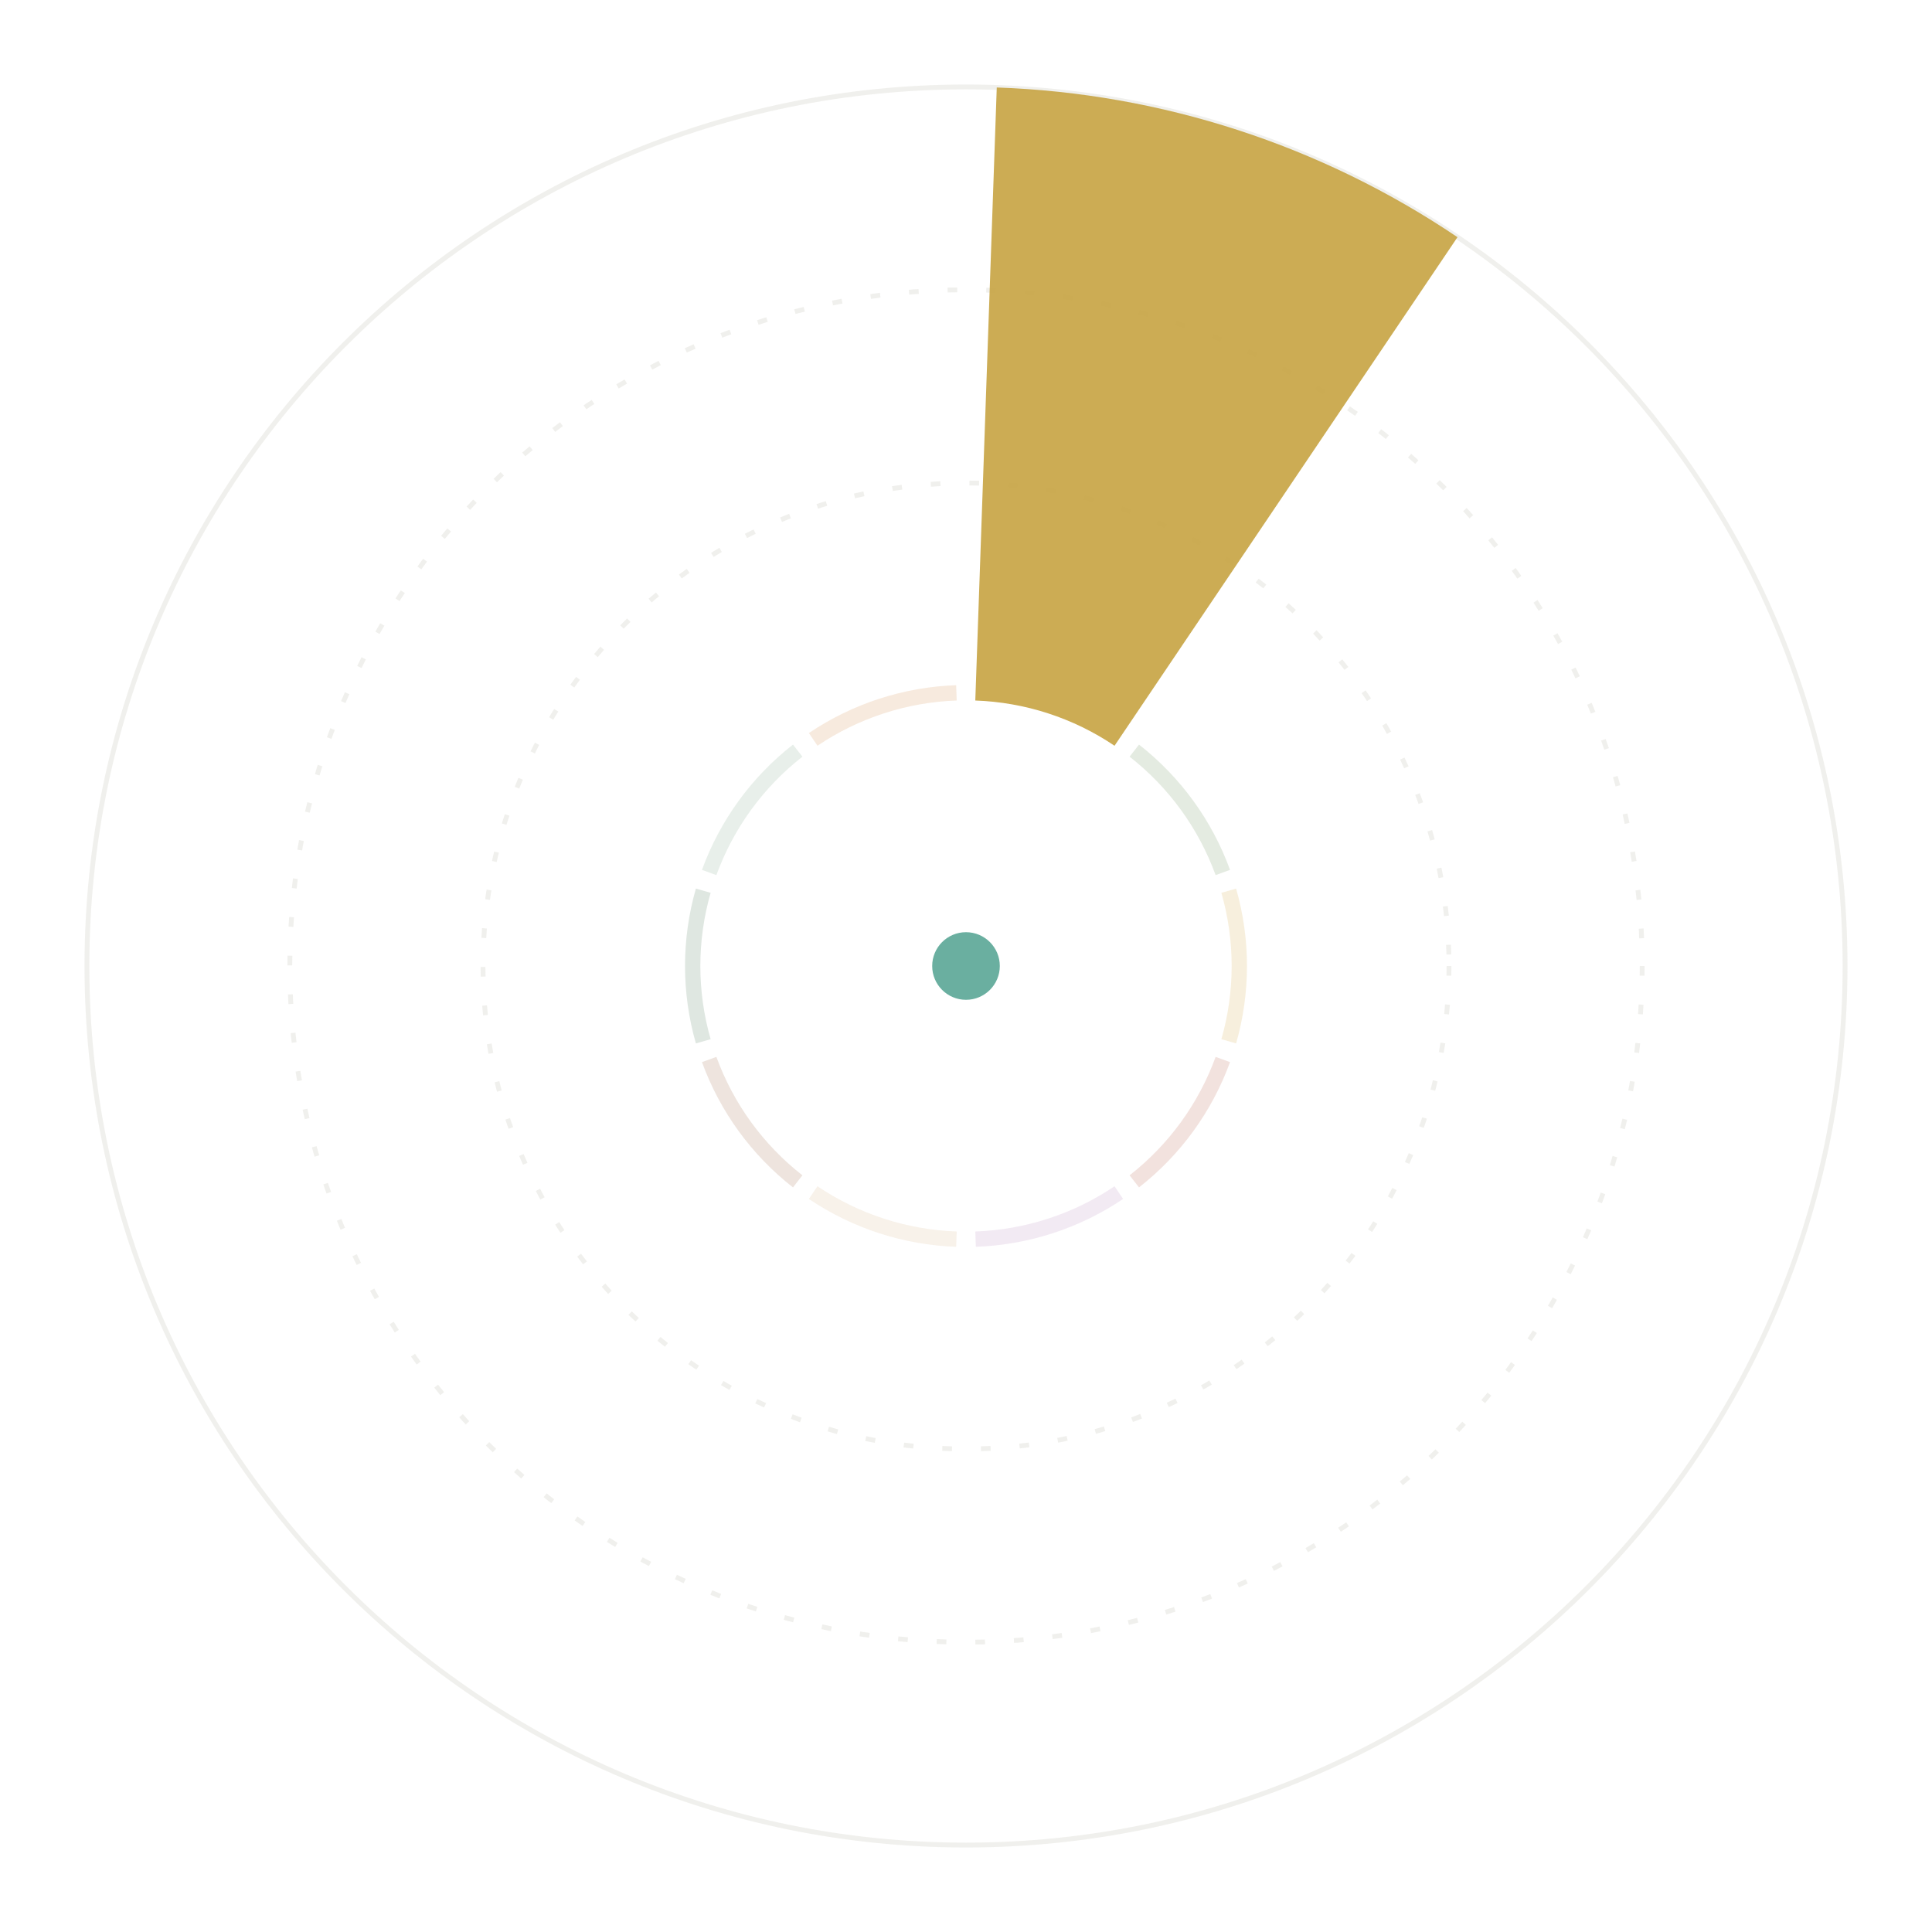
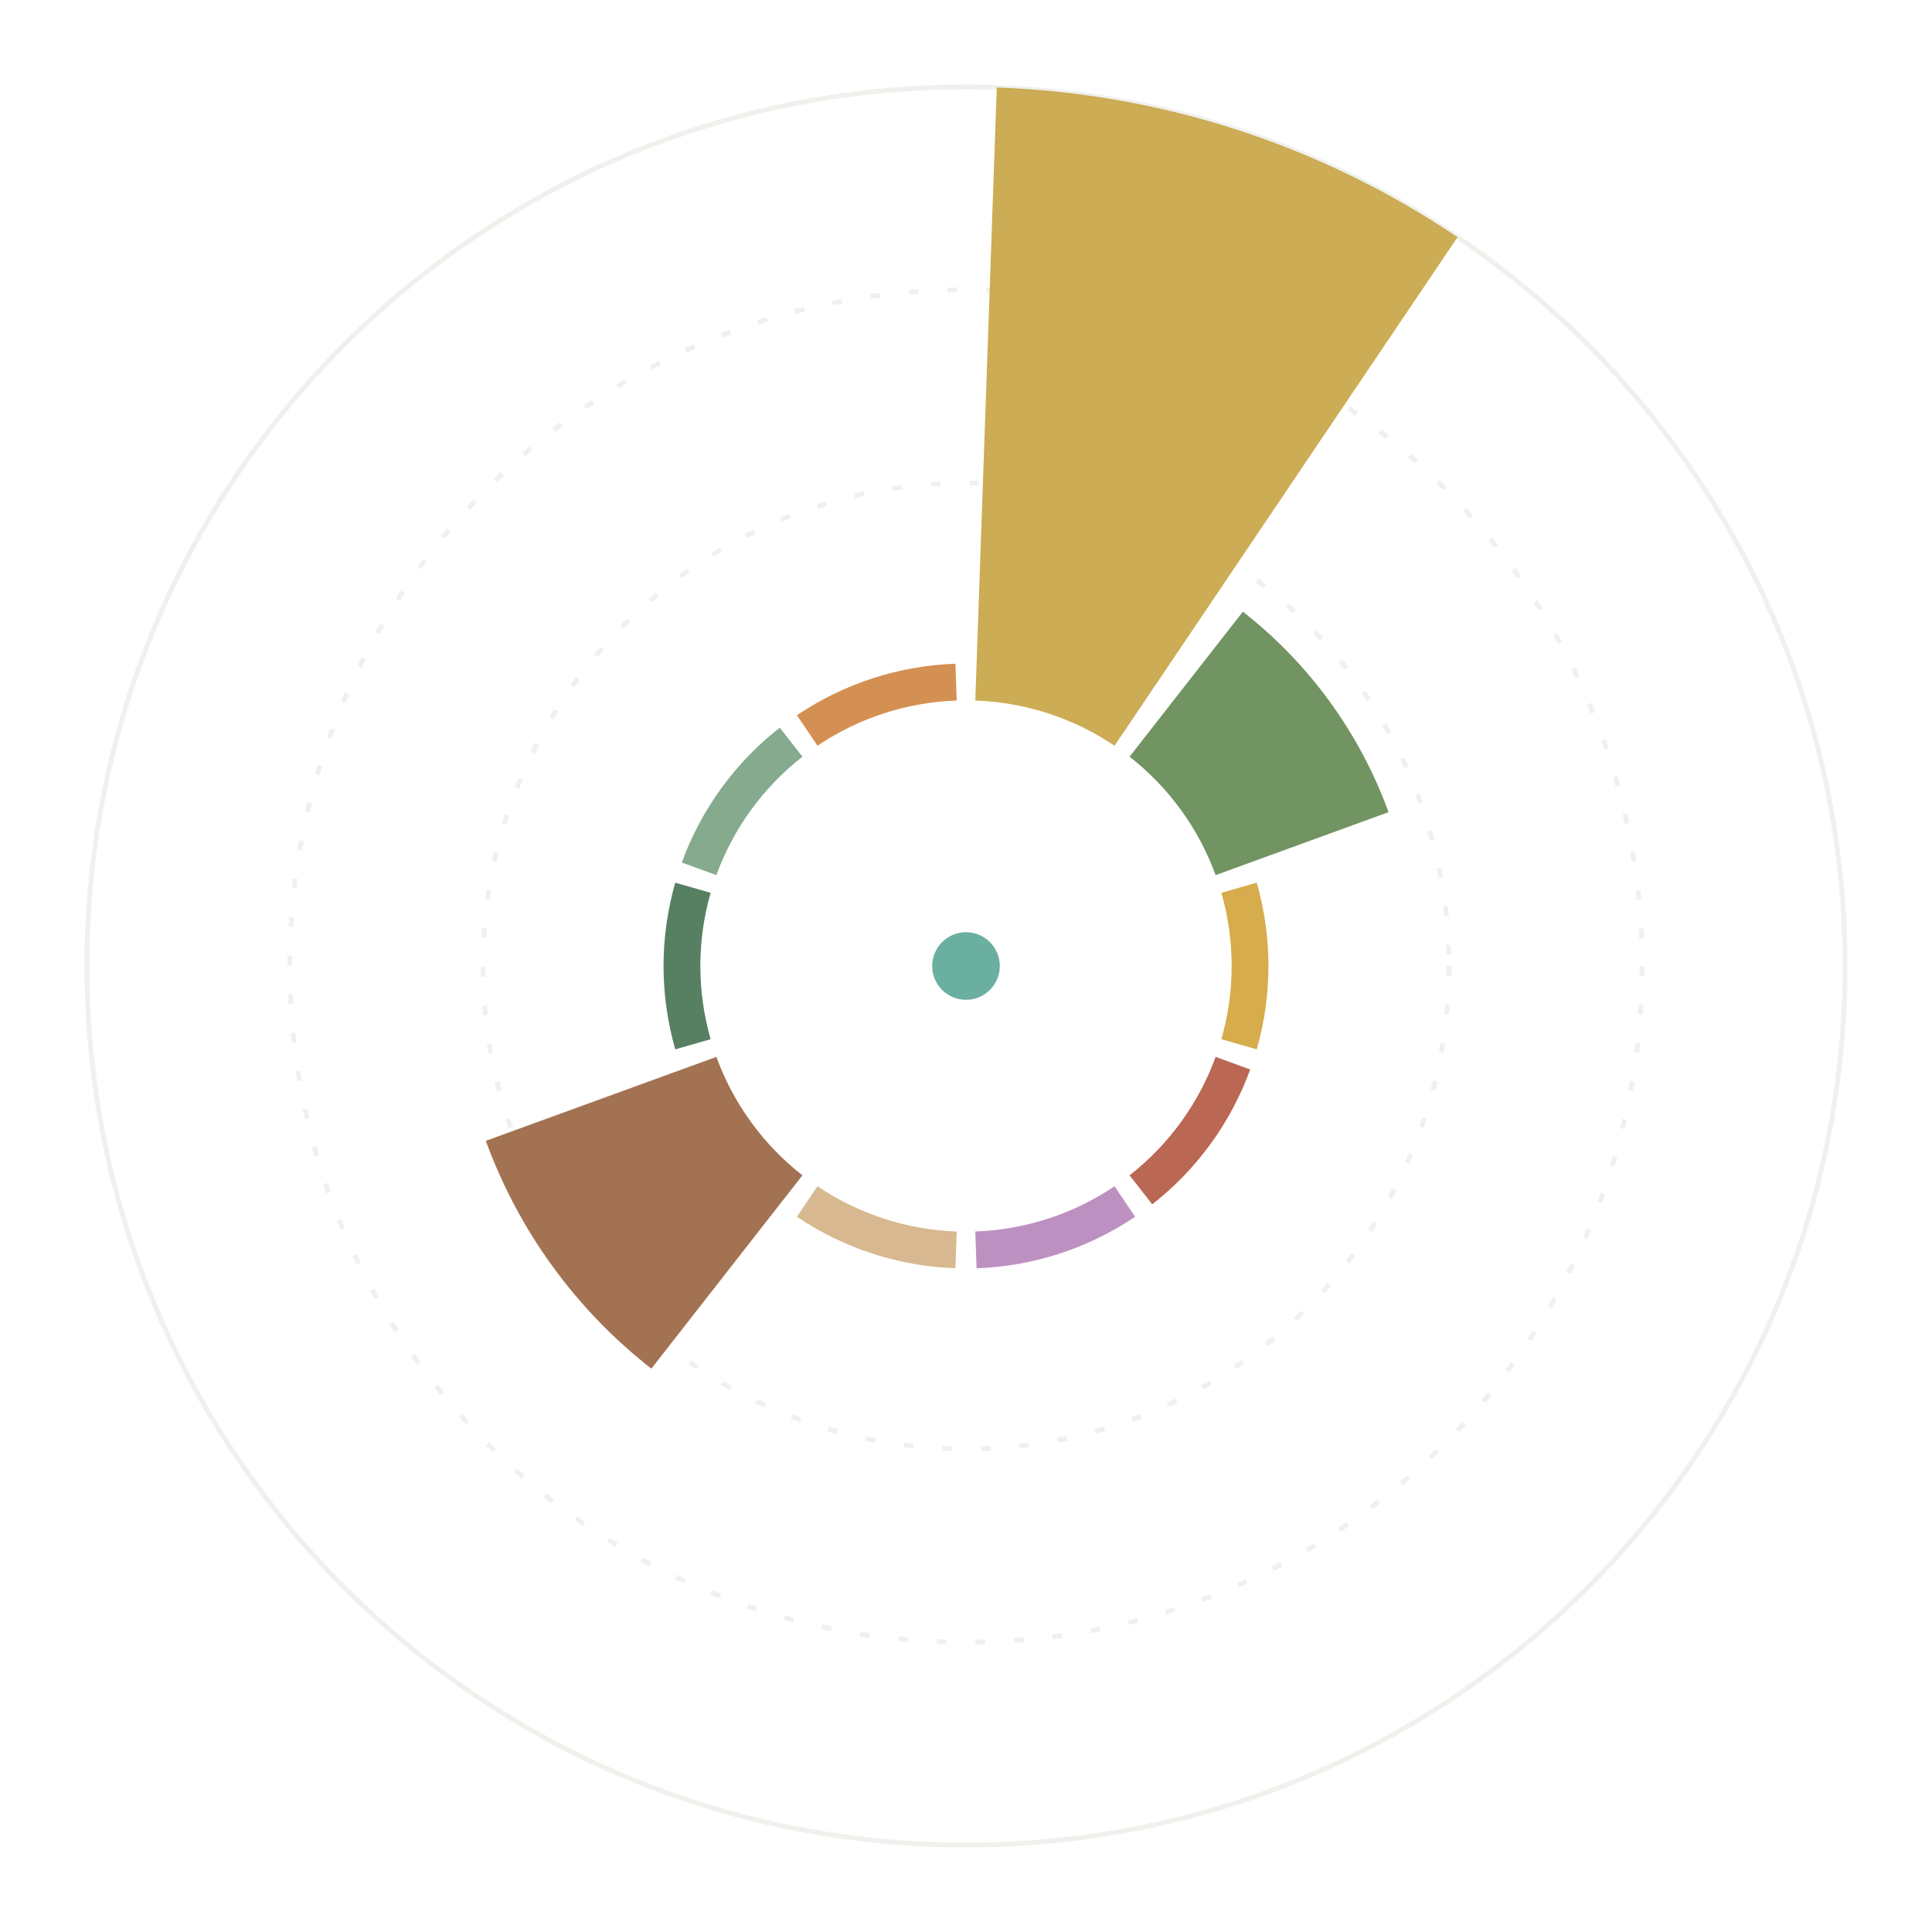
- <svg xmlns="http://www.w3.org/2000/svg" style="color:#9c9a84" role="img" aria-label="Gas / Fuel" viewBox="0 0 400 400" width="480" height="480">
+ <svg xmlns="http://www.w3.org/2000/svg" style="color:#9c9a84" role="img" aria-label="Gas / Fuel — illustrative blend, not a measured flower" viewBox="0 0 400 400" width="480" height="480">
  <circle cx="200" cy="200" r="182" fill="none" stroke="currentColor" opacity=".15" />
  <circle cx="200" cy="200" r="100" fill="none" stroke="currentColor" opacity=".15" stroke-dasharray="2 6" />
  <circle cx="200" cy="200" r="140" fill="none" stroke="currentColor" opacity=".15" stroke-dasharray="2 6" />
  <path d="M201.925,145.034 L206.369,18.111 A182,182 0 0 1 301.759,49.106 L230.751,154.4 A55,55 0 0 0 201.925,145.034" fill="#C9A84C" opacity="0.95" />
-   <path d="M233.865,156.663 L235.82,154.161 A58.175,58.175 0 0 1 254.665,180.098 L251.681,181.184 A55,55 0 0 0 233.865,156.663" fill="#6B8E5A" opacity="0.18" />
-   <path d="M252.871,184.845 L255.923,183.97 A58.175,58.175 0 0 1 255.923,216.03 L252.871,215.155 A55,55 0 0 0 252.871,184.845" fill="#D4A843" opacity="0.18" />
-   <path d="M251.681,218.816 L254.665,219.902 A58.175,58.175 0 0 1 235.82,245.839 L233.865,243.337 A55,55 0 0 0 251.681,218.816" fill="#B75F4A" opacity="0.18" />
-   <path d="M230.751,245.6 L232.527,248.232 A58.175,58.175 0 0 1 202.036,258.139 L201.925,254.966 A55,55 0 0 0 230.751,245.6" fill="#B98BBE" opacity="0.18" />
-   <path d="M198.075,254.966 L197.964,258.139 A58.175,58.175 0 0 1 167.473,248.232 L169.249,245.6 A55,55 0 0 0 198.075,254.966" fill="#D6B58A" opacity="0.18" />
-   <path d="M166.135,243.337 L164.18,245.839 A58.175,58.175 0 0 1 145.335,219.902 L148.319,218.816 A55,55 0 0 0 166.135,243.337" fill="#9E6B4A" opacity="0.18" />
-   <path d="M147.129,215.155 L144.077,216.03 A58.175,58.175 0 0 1 144.077,183.97 L147.129,184.845 A55,55 0 0 0 147.129,215.155" fill="#4F7A5B" opacity="0.18" />
-   <path d="M148.319,181.184 L145.335,180.098 A58.175,58.175 0 0 1 164.18,154.161 L166.135,156.663 A55,55 0 0 0 148.319,181.184" fill="#7FA688" opacity="0.18" />
-   <path d="M169.249,154.4 L167.473,151.768 A58.175,58.175 0 0 1 197.964,141.861 L198.075,145.034 A55,55 0 0 0 169.249,154.4" fill="#D28B49" opacity="0.18" />
+   <path d="M233.865,156.663 L257.325,126.642 A93.1,93.1 0 0 1 287.482,168.15 L251.681,181.184 A55,55 0 0 0 233.865,156.663" fill="#6B8E5A" opacity="0.95" />
+   <path d="M252.871,184.845 L260.196,182.745 A62.62,62.62 0 0 1 260.196,217.255 L252.871,215.155 A55,55 0 0 0 252.871,184.845" fill="#D4A843" opacity="0.95" />
+   <path d="M251.681,218.816 L258.842,221.423 A62.62,62.62 0 0 1 238.557,249.342 L233.865,243.337 A55,55 0 0 0 251.681,218.816" fill="#B75F4A" opacity="0.95" />
+   <path d="M230.751,245.6 L235.012,251.918 A62.62,62.62 0 0 1 202.191,262.582 L201.925,254.966 A55,55 0 0 0 230.751,245.6" fill="#B98BBE" opacity="0.95" />
+   <path d="M198.075,254.966 L197.809,262.582 A62.62,62.62 0 0 1 164.988,251.918 L169.249,245.6 A55,55 0 0 0 198.075,254.966" fill="#D6B58A" opacity="0.95" />
+   <path d="M166.135,243.337 L134.855,283.365 A105.8,105.8 0 0 1 100.584,236.195 L148.319,218.816 A55,55 0 0 0 166.135,243.337" fill="#9E6B4A" opacity="0.95" />
+   <path d="M147.129,215.155 L139.804,217.255 A62.62,62.62 0 0 1 139.804,182.745 L147.129,184.845 A55,55 0 0 0 147.129,215.155" fill="#4F7A5B" opacity="0.95" />
+   <path d="M148.319,181.184 L141.158,178.577 A62.62,62.62 0 0 1 161.443,150.658 L166.135,156.663 A55,55 0 0 0 148.319,181.184" fill="#7FA688" opacity="0.95" />
+   <path d="M169.249,154.4 L164.988,148.082 A62.62,62.62 0 0 1 197.809,137.418 L198.075,145.034 A55,55 0 0 0 169.249,154.4" fill="#D28B49" opacity="0.95" />
  <circle cx="200" cy="200" r="7" fill="#6aafa0" />
</svg>
